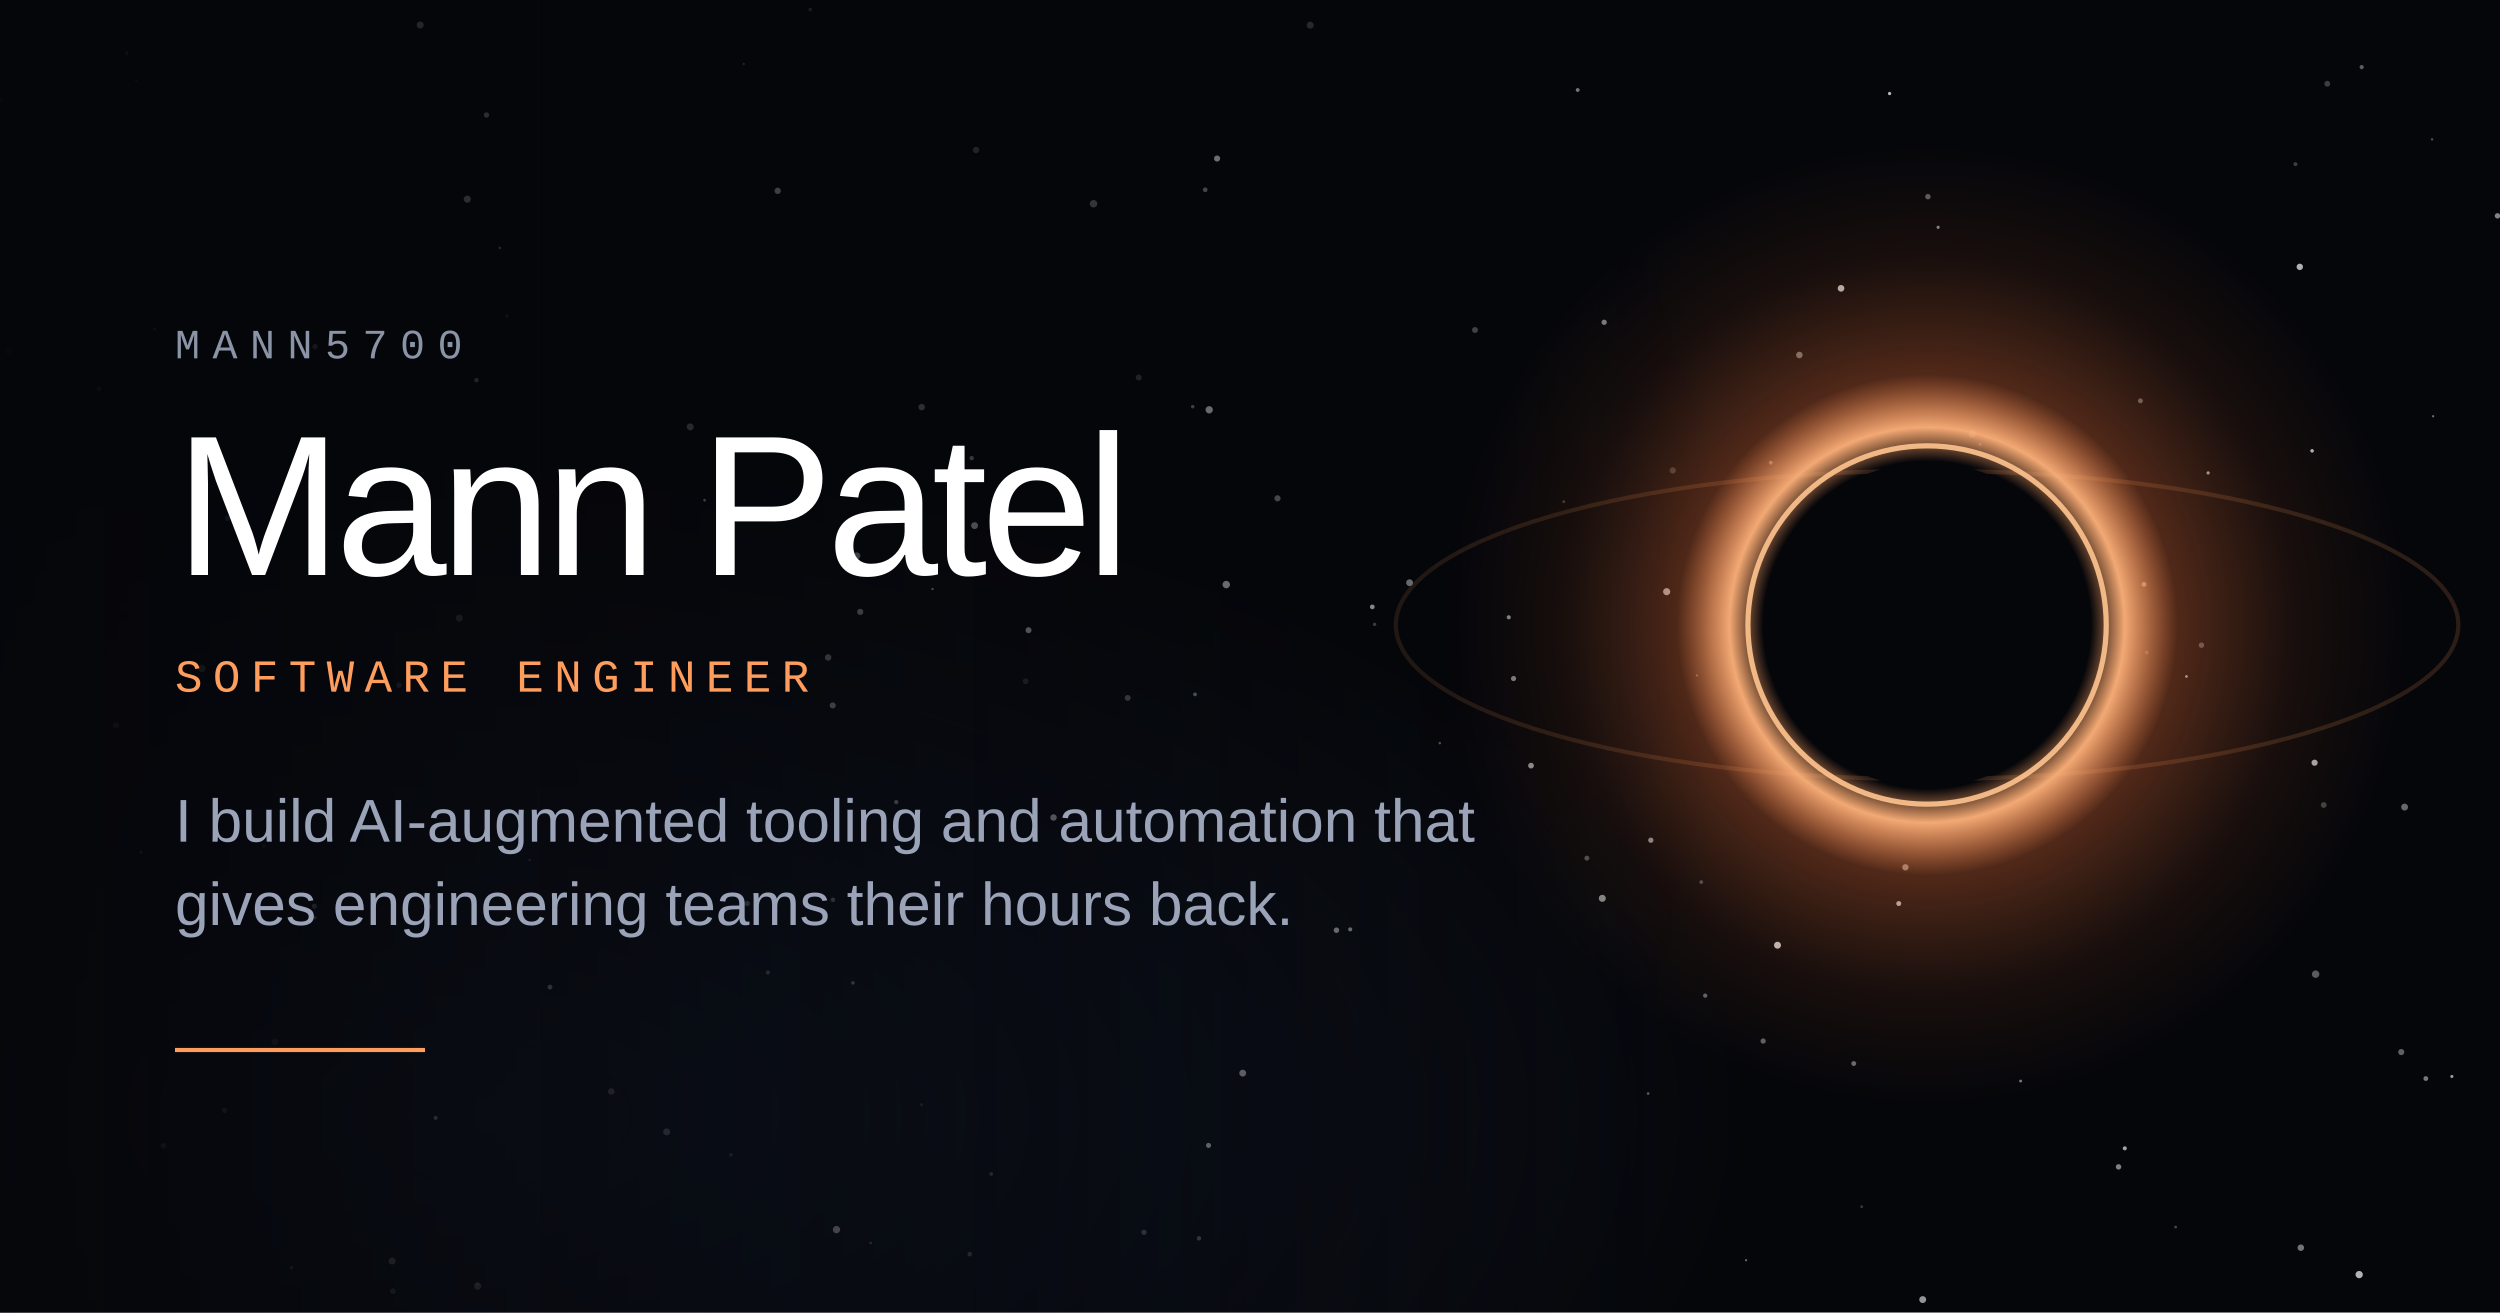
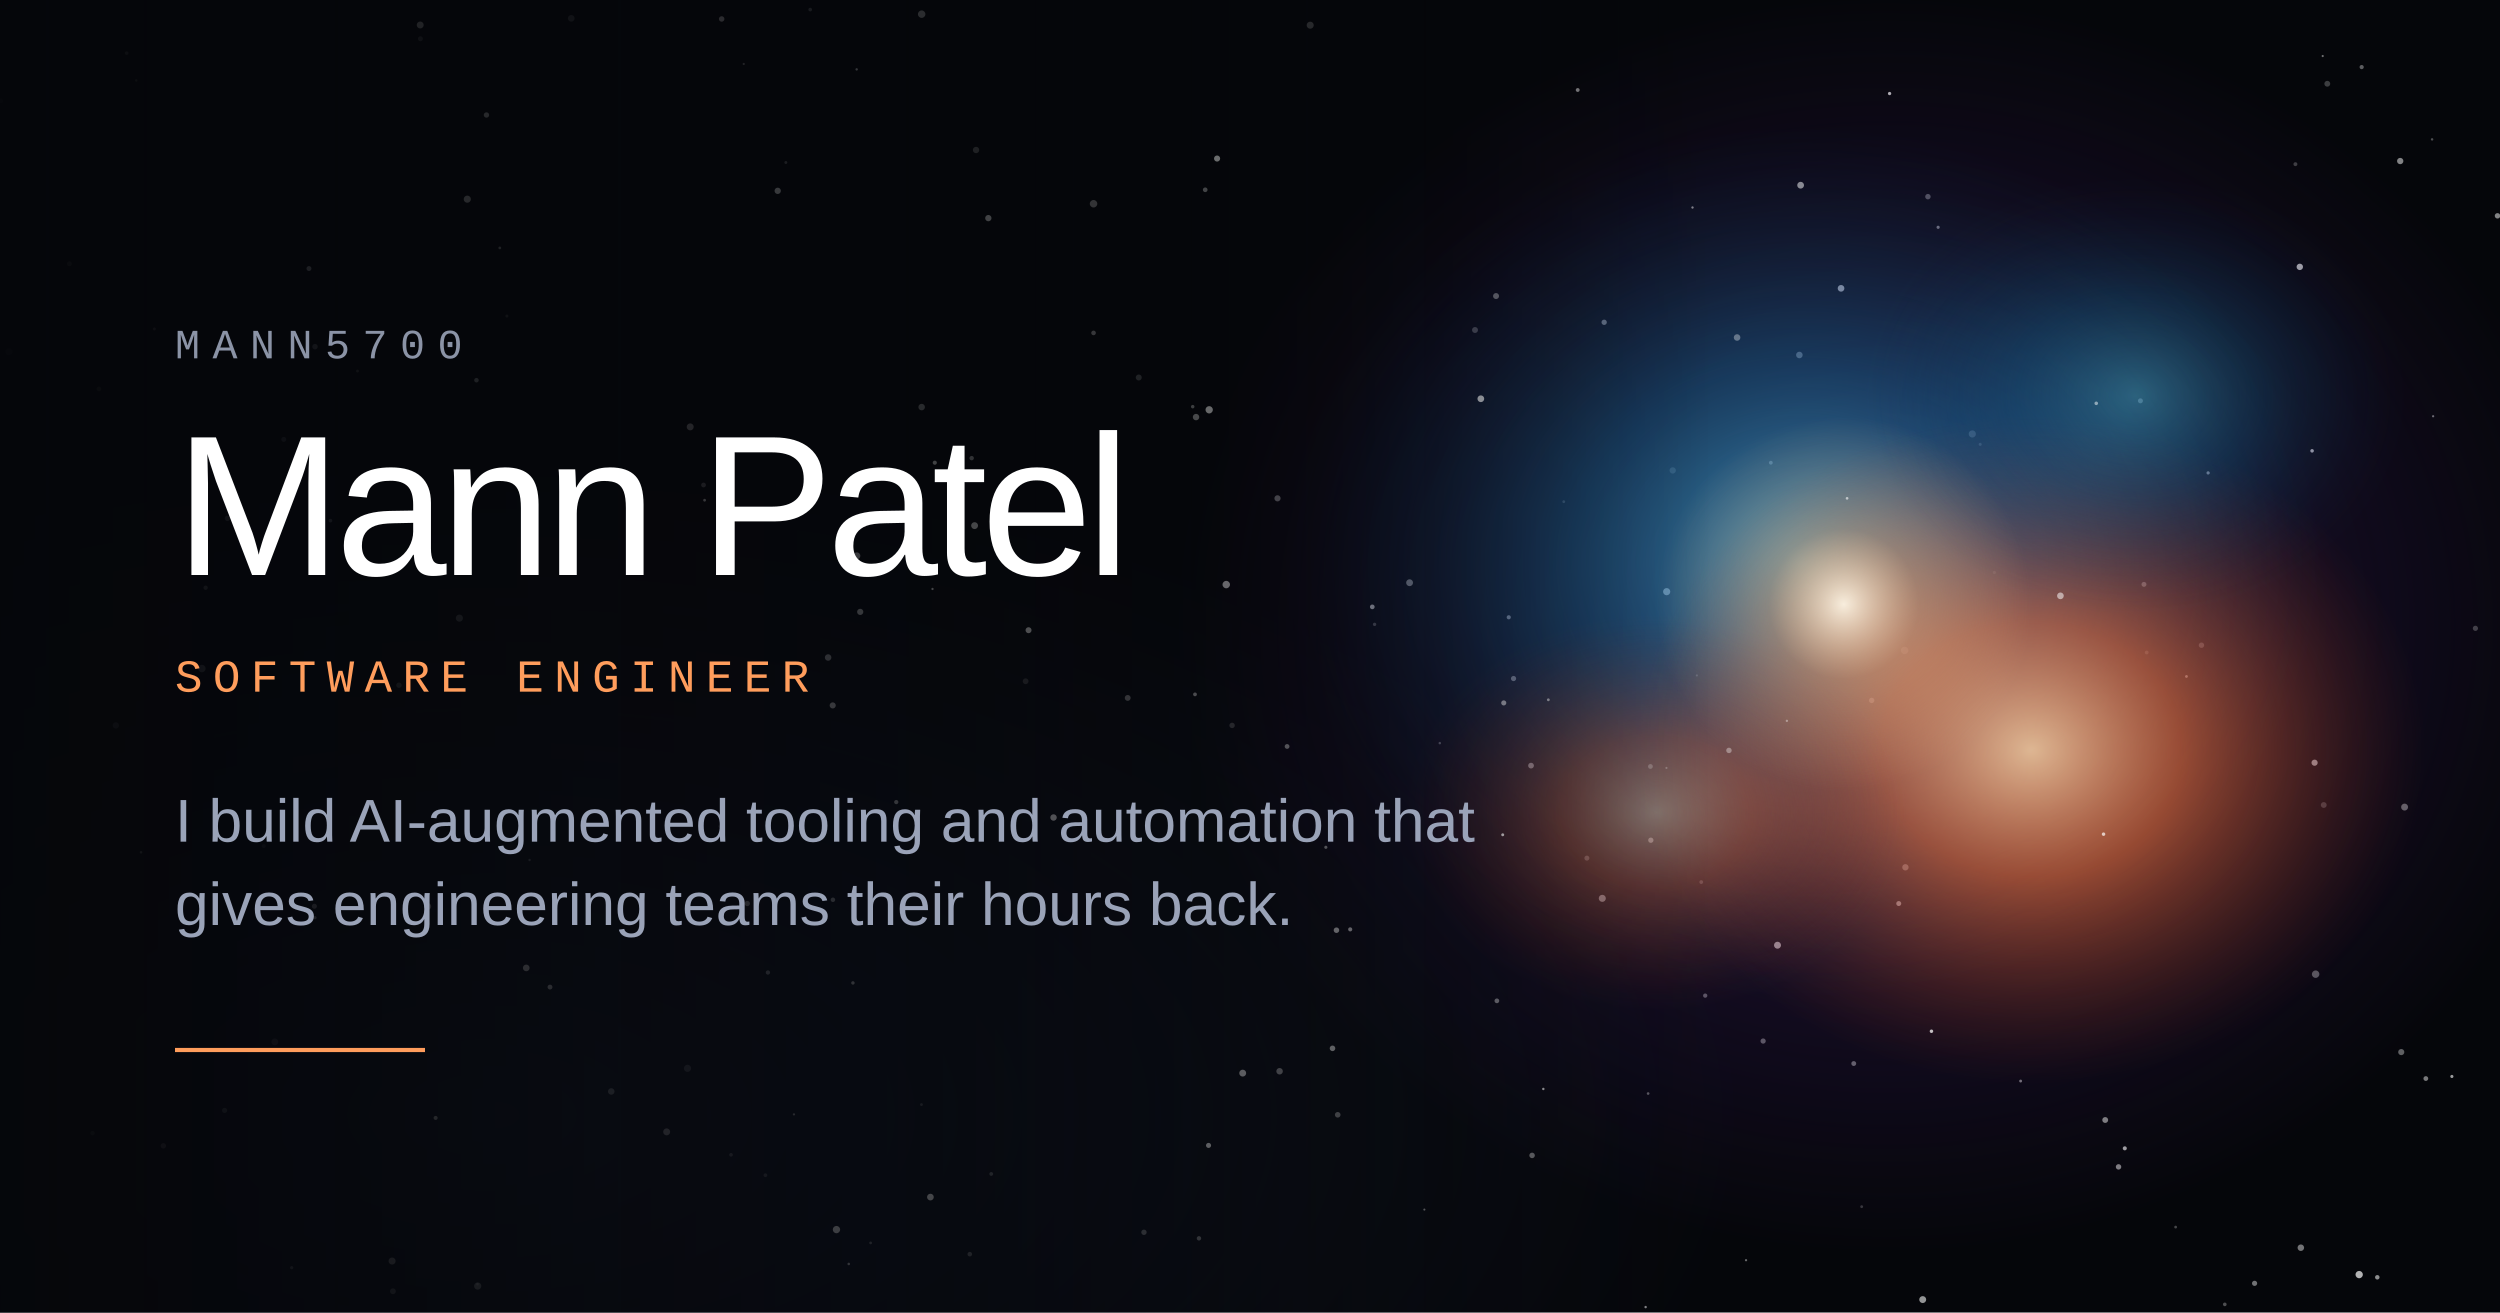
<svg xmlns="http://www.w3.org/2000/svg" width="1200" height="630" viewBox="0 0 1200 630">
  <defs>
-     <radialGradient id="disk" cx="50%" cy="50%">
-       <stop offset="34%" stop-color="#ff9d5c" stop-opacity="0" />
-       <stop offset="41%" stop-color="#ffb27a" stop-opacity=".95" />
-       <stop offset="52%" stop-color="#ff7a3c" stop-opacity=".30" />
-       <stop offset="78%" stop-color="#d9662a" stop-opacity=".08" />
-       <stop offset="100%" stop-color="#d9662a" stop-opacity="0" />
+     <radialGradient id="violet" cx="50%" cy="50%">
+       <stop offset="0%" stop-color="#7b3fd4" stop-opacity=".40" />
+       <stop offset="60%" stop-color="#4a2278" stop-opacity=".20" />
+       <stop offset="100%" stop-color="#4a2278" stop-opacity="0" />
+     </radialGradient>
+     <radialGradient id="teal" cx="50%" cy="50%">
+       <stop offset="0%" stop-color="#4fd8f5" stop-opacity=".62" />
+       <stop offset="45%" stop-color="#1580ad" stop-opacity=".38" />
+       <stop offset="100%" stop-color="#0b3352" stop-opacity="0" />
+     </radialGradient>
+     <radialGradient id="ember" cx="50%" cy="50%">
+       <stop offset="0%" stop-color="#ffcf9e" stop-opacity=".85" />
+       <stop offset="38%" stop-color="#ff7838" stop-opacity=".55" />
+       <stop offset="100%" stop-color="#8f2f14" stop-opacity="0" />
+     </radialGradient>
+     <radialGradient id="core" cx="50%" cy="50%">
+       <stop offset="0%" stop-color="#fff4e2" stop-opacity=".95" />
+       <stop offset="40%" stop-color="#ffb877" stop-opacity=".35" />
+       <stop offset="100%" stop-color="#ffb877" stop-opacity="0" />
    </radialGradient>
    <radialGradient id="dust" cx="20%" cy="85%">
-       <stop offset="0%" stop-color="#3a5a8c" stop-opacity=".28" />
+       <stop offset="0%" stop-color="#3a5a8c" stop-opacity=".22" />
      <stop offset="100%" stop-color="#3a5a8c" stop-opacity="0" />
    </radialGradient>
    <linearGradient id="fade" x1="0" y1="0" x2="1" y2="0">
-       <stop offset="0%" stop-color="#05060a" stop-opacity=".96" />
-       <stop offset="62%" stop-color="#05060a" stop-opacity=".55" />
+       <stop offset="0%" stop-color="#05060a" stop-opacity=".97" />
+       <stop offset="58%" stop-color="#05060a" stop-opacity=".62" />
      <stop offset="100%" stop-color="#05060a" stop-opacity="0" />
    </linearGradient>
  </defs>
  <rect width="1200" height="630" fill="#05060a" />
  <rect width="1200" height="630" fill="url(#dust)" />
  <g>
    <circle cx="78.4" cy="550.0" r="1.31" fill="#fff" opacity="0.40" />
    <circle cx="802.9" cy="225.8" r="1.52" fill="#fff" opacity="0.20" />
    <circle cx="220.5" cy="296.7" r="1.71" fill="#fff" opacity="0.33" />
    <circle cx="150.9" cy="435.0" r="1.22" fill="#fff" opacity="0.59" />
    <circle cx="298.0" cy="438.1" r="0.92" fill="#fff" opacity="0.36" />
    <circle cx="1111.0" cy="366.1" r="1.49" fill="#fff" opacity="0.64" />
    <circle cx="708.0" cy="158.4" r="1.43" fill="#fff" opacity="0.30" />
    <circle cx="505.7" cy="392.4" r="1.55" fill="#fff" opacity="0.69" />
    <circle cx="898.4" cy="336.2" r="1.30" fill="#fff" opacity="0.49" />
    <circle cx="1030.4" cy="313.2" r="0.92" fill="#fff" opacity="0.23" />
    <circle cx="205.3" cy="435.1" r="1.67" fill="#fff" opacity="0.65" />
    <circle cx="1176.9" cy="516.7" r="0.76" fill="#fff" opacity="0.60" />
    <circle cx="264.0" cy="473.8" r="1.17" fill="#fff" opacity="0.65" />
    <circle cx="1133.6" cy="32.2" r="1.01" fill="#fff" opacity="0.35" />
    <circle cx="596.5" cy="515.1" r="1.66" fill="#fff" opacity="0.57" />
    <circle cx="658.7" cy="291.3" r="1.13" fill="#fff" opacity="0.72" />
    <circle cx="572.5" cy="195.2" r="0.84" fill="#fff" opacity="0.41" />
    <circle cx="930.3" cy="109.1" r="0.77" fill="#fff" opacity="0.50" />
    <circle cx="546.6" cy="181.2" r="1.44" fill="#fff" opacity="0.22" />
    <circle cx="770.0" cy="154.7" r="1.28" fill="#fff" opacity="0.51" />
    <circle cx="969.9" cy="518.9" r="0.69" fill="#fff" opacity="0.47" />
    <circle cx="442.3" cy="530.2" r="0.68" fill="#fff" opacity="0.20" />
    <circle cx="676.6" cy="279.7" r="1.65" fill="#fff" opacity="0.53" />
    <circle cx="1029.1" cy="280.5" r="1.19" fill="#fff" opacity="0.48" />
    <circle cx="345.8" cy="396.6" r="0.90" fill="#fff" opacity="0.25" />
    <circle cx="578.5" cy="91.1" r="1.12" fill="#fff" opacity="0.44" />
    <circle cx="338.2" cy="240.1" r="0.67" fill="#fff" opacity="0.71" />
    <circle cx="229.2" cy="616.4" r="0.62" fill="#fff" opacity="0.26" />
    <circle cx="107.8" cy="533.0" r="1.24" fill="#fff" opacity="0.37" />
    <circle cx="1109.8" cy="216.4" r="0.86" fill="#fff" opacity="0.69" />
    <circle cx="388.9" cy="4.6" r="0.88" fill="#fff" opacity="0.25" />
    <circle cx="412.9" cy="293.7" r="1.49" fill="#fff" opacity="0.58" />
    <circle cx="957.3" cy="274.8" r="0.77" fill="#fff" opacity="0.20" />
    <circle cx="1044.3" cy="589.0" r="0.67" fill="#fff" opacity="0.26" />
    <circle cx="1167.4" cy="66.9" r="0.59" fill="#fff" opacity="0.29" />
    <circle cx="47.5" cy="186.7" r="1.12" fill="#fff" opacity="0.26" />
    <circle cx="863.7" cy="170.4" r="1.58" fill="#fff" opacity="0.41" />
    <circle cx="202.3" cy="449.3" r="0.53" fill="#fff" opacity="0.33" />
    <circle cx="467.8" cy="252.3" r="1.66" fill="#fff" opacity="0.68" />
    <circle cx="399.8" cy="431.9" r="1.09" fill="#fff" opacity="0.43" />
    <circle cx="239.9" cy="119.0" r="0.66" fill="#fff" opacity="0.51" />
    <circle cx="791.1" cy="524.9" r="0.64" fill="#fff" opacity="0.36" />
    <circle cx="1115.4" cy="386.4" r="1.40" fill="#fff" opacity="0.23" />
    <circle cx="1111.5" cy="467.6" r="1.79" fill="#fff" opacity="0.34" />
    <circle cx="1117.1" cy="40.2" r="1.41" fill="#fff" opacity="0.22" />
    <circle cx="580.1" cy="549.8" r="1.22" fill="#fff" opacity="0.62" />
    <circle cx="541.3" cy="335.0" r="1.41" fill="#fff" opacity="0.37" />
    <circle cx="573.6" cy="333.3" r="0.91" fill="#fff" opacity="0.50" />
    <circle cx="320.0" cy="543.3" r="1.68" fill="#fff" opacity="0.40" />
    <circle cx="475.8" cy="563.5" r="0.91" fill="#fff" opacity="0.28" />
    <circle cx="757.3" cy="43.2" r="0.93" fill="#fff" opacity="0.50" />
    <circle cx="1101.8" cy="78.8" r="0.95" fill="#fff" opacity="0.23" />
    <circle cx="641.5" cy="446.5" r="1.33" fill="#fff" opacity="0.57" />
    <circle cx="96.9" cy="320.9" r="1.79" fill="#fff" opacity="0.49" />
    <circle cx="331.3" cy="204.9" r="1.68" fill="#fff" opacity="0.45" />
    <circle cx="911.4" cy="433.7" r="1.20" fill="#fff" opacity="0.67" />
    <circle cx="417.9" cy="596.6" r="0.66" fill="#fff" opacity="0.31" />
    <circle cx="549.1" cy="591.5" r="1.29" fill="#fff" opacity="0.29" />
    <circle cx="761.7" cy="411.9" r="1.20" fill="#fff" opacity="0.32" />
    <circle cx="492.3" cy="327.0" r="1.39" fill="#fff" opacity="0.18" />
    <circle cx="1103.9" cy="128.1" r="1.54" fill="#fff" opacity="0.68" />
    <circle cx="0.4" cy="48.4" r="1.05" fill="#fff" opacity="0.21" />
    <circle cx="853.2" cy="453.7" r="1.68" fill="#fff" opacity="0.73" />
    <circle cx="584.2" cy="76.1" r="1.47" fill="#fff" opacity="0.71" />
    <circle cx="447.6" cy="282.7" r="0.55" fill="#fff" opacity="0.70" />
    <circle cx="55.6" cy="348.2" r="1.52" fill="#fff" opacity="0.36" />
    <circle cx="691.1" cy="356.7" r="0.60" fill="#fff" opacity="0.38" />
    <circle cx="151.2" cy="166.4" r="1.32" fill="#fff" opacity="0.38" />
    <circle cx="65.4" cy="38.6" r="0.57" fill="#fff" opacity="0.38" />
    <circle cx="131.9" cy="500.1" r="1.65" fill="#fff" opacity="0.25" />
    <circle cx="816.6" cy="423.4" r="0.91" fill="#fff" opacity="0.27" />
    <circle cx="357.0" cy="30.7" r="0.53" fill="#fff" opacity="0.38" />
    <circle cx="1016.9" cy="560.1" r="1.31" fill="#fff" opacity="0.49" />
    <circle cx="233.5" cy="55.2" r="1.29" fill="#fff" opacity="0.66" />
    <circle cx="201.7" cy="12.0" r="1.67" fill="#fff" opacity="0.62" />
    <circle cx="140.0" cy="608.5" r="0.79" fill="#fff" opacity="0.38" />
    <circle cx="580.4" cy="196.7" r="1.76" fill="#fff" opacity="0.69" />
    <circle cx="126.6" cy="406.1" r="0.95" fill="#fff" opacity="0.19" />
    <circle cx="224.3" cy="95.6" r="1.72" fill="#fff" opacity="0.69" />
    <circle cx="188.2" cy="605.3" r="1.69" fill="#fff" opacity="0.45" />
    <circle cx="1027.4" cy="192.4" r="1.20" fill="#fff" opacity="0.33" />
    <circle cx="914.6" cy="416.3" r="1.53" fill="#fff" opacity="0.47" />
    <circle cx="243.3" cy="151.7" r="0.72" fill="#fff" opacity="0.20" />
    <circle cx="914.2" cy="312.2" r="1.79" fill="#fff" opacity="0.27" />
    <circle cx="397.5" cy="315.6" r="1.57" fill="#fff" opacity="0.50" />
    <circle cx="613.2" cy="239.2" r="1.49" fill="#fff" opacity="0.41" />
    <circle cx="373.3" cy="91.6" r="1.52" fill="#fff" opacity="0.67" />
    <circle cx="430.2" cy="385.0" r="1.02" fill="#fff" opacity="0.54" />
    <circle cx="74.1" cy="157.9" r="0.72" fill="#fff" opacity="0.39" />
    <circle cx="524.9" cy="97.8" r="1.80" fill="#fff" opacity="0.39" />
    <circle cx="659.8" cy="299.7" r="0.81" fill="#fff" opacity="0.31" />
    <circle cx="922.9" cy="623.8" r="1.67" fill="#fff" opacity="0.57" />
    <circle cx="358.7" cy="433.7" r="1.27" fill="#fff" opacity="0.43" />
    <circle cx="814.5" cy="324.2" r="0.51" fill="#fff" opacity="0.36" />
    <circle cx="254.2" cy="412.8" r="0.59" fill="#fff" opacity="0.33" />
    <circle cx="628.9" cy="12.1" r="1.70" fill="#fff" opacity="0.21" />
    <circle cx="846.3" cy="499.7" r="1.26" fill="#fff" opacity="0.36" />
    <circle cx="883.7" cy="138.4" r="1.61" fill="#fff" opacity="0.69" />
    <circle cx="188.6" cy="619.8" r="1.39" fill="#fff" opacity="0.30" />
    <circle cx="209.1" cy="536.6" r="0.97" fill="#fff" opacity="0.69" />
    <circle cx="800.0" cy="284.0" r="1.73" fill="#fff" opacity="0.63" />
    <circle cx="946.7" cy="208.3" r="1.73" fill="#fff" opacity="0.28" />
    <circle cx="151.2" cy="440.5" r="0.77" fill="#fff" opacity="0.70" />
    <circle cx="724.2" cy="296.3" r="1.00" fill="#fff" opacity="0.60" />
    <circle cx="726.5" cy="325.7" r="1.25" fill="#fff" opacity="0.56" />
    <circle cx="4.3" cy="168.8" r="1.69" fill="#fff" opacity="0.19" />
    <circle cx="60.8" cy="25.5" r="0.85" fill="#fff" opacity="0.41" />
    <circle cx="409.4" cy="471.8" r="0.83" fill="#fff" opacity="0.51" />
    <circle cx="350.9" cy="554.3" r="0.87" fill="#fff" opacity="0.23" />
    <circle cx="1019.9" cy="551.2" r="0.98" fill="#fff" opacity="0.63" />
    <circle cx="442.4" cy="195.4" r="1.57" fill="#fff" opacity="0.40" />
    <circle cx="1049.5" cy="324.7" r="0.67" fill="#fff" opacity="0.60" />
    <circle cx="191.5" cy="328.9" r="1.30" fill="#fff" opacity="0.30" />
    <circle cx="493.7" cy="302.5" r="1.44" fill="#fff" opacity="0.70" />
    <circle cx="401.5" cy="590.2" r="1.76" fill="#fff" opacity="0.67" />
    <circle cx="1154.2" cy="387.4" r="1.67" fill="#fff" opacity="0.39" />
    <circle cx="734.9" cy="367.5" r="1.38" fill="#fff" opacity="0.63" />
    <circle cx="838.1" cy="604.9" r="0.54" fill="#fff" opacity="0.40" />
    <circle cx="399.7" cy="338.6" r="1.47" fill="#fff" opacity="0.61" />
    <circle cx="1132.4" cy="611.8" r="1.76" fill="#fff" opacity="0.69" />
    <circle cx="411.3" cy="266.8" r="1.68" fill="#fff" opacity="0.61" />
    <circle cx="1152.6" cy="505.0" r="1.48" fill="#fff" opacity="0.36" />
    <circle cx="229.3" cy="617.3" r="1.74" fill="#fff" opacity="0.38" />
    <circle cx="67.7" cy="409.1" r="0.61" fill="#fff" opacity="0.65" />
    <circle cx="769.1" cy="431.2" r="1.70" fill="#fff" opacity="0.56" />
    <circle cx="1198.8" cy="103.6" r="1.31" fill="#fff" opacity="0.50" />
    <circle cx="588.6" cy="280.6" r="1.79" fill="#fff" opacity="0.68" />
    <circle cx="893.6" cy="579.2" r="0.69" fill="#fff" opacity="0.20" />
    <circle cx="850.0" cy="222.1" r="0.92" fill="#fff" opacity="0.39" />
    <circle cx="575.5" cy="594.4" r="1.06" fill="#fff" opacity="0.31" />
    <circle cx="1056.7" cy="309.7" r="1.30" fill="#fff" opacity="0.29" />
    <circle cx="1167.9" cy="199.8" r="0.54" fill="#fff" opacity="0.43" />
    <circle cx="1164.4" cy="517.7" r="1.15" fill="#fff" opacity="0.46" />
    <circle cx="293.4" cy="523.9" r="1.57" fill="#fff" opacity="0.35" />
    <circle cx="468.5" cy="72.0" r="1.53" fill="#fff" opacity="0.28" />
    <circle cx="648.1" cy="446.1" r="0.99" fill="#fff" opacity="0.56" />
    <circle cx="465.5" cy="602.0" r="1.10" fill="#fff" opacity="0.27" />
    <circle cx="750.6" cy="240.8" r="0.68" fill="#fff" opacity="0.24" />
    <circle cx="889.8" cy="510.5" r="1.17" fill="#fff" opacity="0.40" />
    <circle cx="466.4" cy="219.9" r="1.06" fill="#fff" opacity="0.47" />
    <circle cx="925.4" cy="94.4" r="1.31" fill="#fff" opacity="0.34" />
    <circle cx="907.0" cy="44.9" r="0.80" fill="#fff" opacity="0.71" />
    <circle cx="792.4" cy="403.3" r="1.27" fill="#fff" opacity="0.55" />
    <circle cx="1104.4" cy="598.9" r="1.57" fill="#fff" opacity="0.44" />
    <circle cx="109.2" cy="248.8" r="1.32" fill="#fff" opacity="0.42" />
    <circle cx="1059.9" cy="227.0" r="0.79" fill="#fff" opacity="0.59" />
    <circle cx="228.7" cy="182.5" r="1.09" fill="#fff" opacity="0.51" />
    <circle cx="368.6" cy="466.8" r="1.04" fill="#fff" opacity="0.36" />
    <circle cx="950.5" cy="213.3" r="0.73" fill="#fff" opacity="0.25" />
    <circle cx="818.5" cy="477.9" r="1.03" fill="#fff" opacity="0.37" />
  </g>
-   <g transform="translate(925 300)">
-     <ellipse rx="255" ry="74" fill="none" stroke="#ff9d5c" stroke-opacity=".16" stroke-width="2" />
-     <circle r="230" fill="url(#disk)" />
-     <circle r="78" fill="#05060a" />
-     <circle r="86" fill="none" stroke="#ffc48f" stroke-opacity=".9" stroke-width="2.5" />
+   <g transform="translate(905 300)">
+     <ellipse rx="340" ry="300" fill="url(#violet)" />
+     <ellipse cx="-40" cy="-30" rx="250" ry="210" fill="url(#teal)" />
+     <ellipse cx="70" cy="60" rx="190" ry="160" fill="url(#ember)" />
+     <ellipse cx="-110" cy="90" rx="120" ry="95" fill="url(#ember)" opacity=".55" />
+     <ellipse cx="120" cy="-110" rx="130" ry="105" fill="url(#teal)" opacity=".6" />
+     <circle cx="-20" cy="-10" r="90" fill="url(#core)" />
+   </g>
+   <g>
+     <circle cx="98.7" cy="282.1" r="1.04" fill="#fff" opacity="0.50" />
+     <circle cx="718.5" cy="480.4" r="1.14" fill="#fff" opacity="0.41" />
+     <circle cx="812.4" cy="99.6" r="0.57" fill="#fff" opacity="0.48" />
+     <circle cx="1006.2" cy="193.6" r="0.86" fill="#fff" opacity="0.49" />
+     <circle cx="411.2" cy="33.3" r="0.58" fill="#fff" opacity="0.58" />
+     <circle cx="718.1" cy="142.1" r="1.44" fill="#fff" opacity="0.37" />
+     <circle cx="743.2" cy="335.9" r="0.68" fill="#fff" opacity="0.48" />
+     <circle cx="721.8" cy="337.4" r="1.23" fill="#fff" opacity="0.50" />
+     <circle cx="1141.1" cy="613.1" r="1.08" fill="#fff" opacity="0.54" />
+     <circle cx="407.4" cy="606.7" r="0.62" fill="#fff" opacity="0.54" />
+     <circle cx="740.8" cy="522.7" r="0.59" fill="#fff" opacity="0.61" />
+     <circle cx="792.2" cy="367.9" r="1.15" fill="#fff" opacity="0.22" />
+     <circle cx="574.1" cy="200.2" r="1.55" fill="#fff" opacity="0.48" />
+     <circle cx="201.8" cy="18.6" r="1.19" fill="#fff" opacity="0.23" />
+     <circle cx="636.4" cy="406.7" r="0.76" fill="#fff" opacity="0.45" />
+     <circle cx="524.9" cy="159.8" r="1.11" fill="#fff" opacity="0.42" />
+     <circle cx="330.0" cy="512.8" r="1.73" fill="#fff" opacity="0.19" />
+     <circle cx="44.4" cy="543.9" r="1.07" fill="#fff" opacity="0.28" />
+     <circle cx="1082.2" cy="616.0" r="1.25" fill="#fff" opacity="0.43" />
+     <circle cx="442.4" cy="6.8" r="1.79" fill="#fff" opacity="0.43" />
+     <circle cx="337.7" cy="232.8" r="1.15" fill="#fff" opacity="0.31" />
+     <circle cx="381.1" cy="534.9" r="0.54" fill="#fff" opacity="0.43" />
+     <circle cx="927.1" cy="495.0" r="0.84" fill="#fff" opacity="0.73" />
+     <circle cx="857.7" cy="346.0" r="0.56" fill="#fff" opacity="0.37" />
+     <circle cx="1009.7" cy="400.4" r="0.84" fill="#fff" opacity="0.69" />
+     <circle cx="735.4" cy="554.6" r="1.33" fill="#fff" opacity="0.38" />
+     <circle cx="591.4" cy="348.2" r="1.31" fill="#fff" opacity="0.21" />
+     <circle cx="448.7" cy="222.1" r="1.00" fill="#fff" opacity="0.65" />
+     <circle cx="617.8" cy="358.3" r="1.15" fill="#fff" opacity="0.48" />
+     <circle cx="683.7" cy="580.6" r="0.50" fill="#fff" opacity="0.42" />
+     <circle cx="642.1" cy="535.1" r="1.35" fill="#fff" opacity="0.33" />
+     <circle cx="833.8" cy="162.0" r="1.58" fill="#fff" opacity="0.34" />
+     <circle cx="1067.9" cy="626.1" r="0.88" fill="#fff" opacity="0.29" />
+     <circle cx="829.9" cy="360.2" r="1.31" fill="#fff" opacity="0.35" />
+     <circle cx="367.4" cy="564.1" r="0.90" fill="#fff" opacity="0.20" />
+     <circle cx="346.4" cy="9.1" r="1.32" fill="#fff" opacity="0.52" />
+     <circle cx="474.4" cy="104.7" r="1.52" fill="#fff" opacity="0.63" />
+     <circle cx="181.0" cy="393.9" r="0.55" fill="#fff" opacity="0.63" />
+     <circle cx="1152.1" cy="77.3" r="1.52" fill="#fff" opacity="0.50" />
+     <circle cx="1010.5" cy="537.6" r="1.41" fill="#fff" opacity="0.47" />
+     <circle cx="136.2" cy="210.9" r="1.20" fill="#fff" opacity="0.26" />
+     <circle cx="721.3" cy="400.7" r="0.71" fill="#fff" opacity="0.71" />
+     <circle cx="252.6" cy="464.6" r="1.60" fill="#fff" opacity="0.71" />
+     <circle cx="1114.9" cy="26.9" r="0.52" fill="#fff" opacity="0.42" />
+     <circle cx="710.8" cy="191.4" r="1.62" fill="#fff" opacity="0.66" />
+     <circle cx="1188.2" cy="301.6" r="1.25" fill="#fff" opacity="0.23" />
+     <circle cx="171.6" cy="178.1" r="0.69" fill="#fff" opacity="0.28" />
+     <circle cx="989.0" cy="286.0" r="1.61" fill="#fff" opacity="0.52" />
+     <circle cx="789.9" cy="627.4" r="0.59" fill="#fff" opacity="0.52" />
+     <circle cx="446.6" cy="574.6" r="1.61" fill="#fff" opacity="0.70" />
+     <circle cx="33.3" cy="126.6" r="1.16" fill="#fff" opacity="0.35" />
+     <circle cx="377.2" cy="78.0" r="0.71" fill="#fff" opacity="0.30" />
+     <circle cx="274.2" cy="8.8" r="1.60" fill="#fff" opacity="0.20" />
+     <circle cx="864.3" cy="88.9" r="1.63" fill="#fff" opacity="0.51" />
+     <circle cx="158.6" cy="249.9" r="0.88" fill="#fff" opacity="0.39" />
+     <circle cx="614.2" cy="514.2" r="1.56" fill="#fff" opacity="0.37" />
+     <circle cx="148.3" cy="128.9" r="1.19" fill="#fff" opacity="0.69" />
+     <circle cx="886.6" cy="239.2" r="0.65" fill="#fff" opacity="0.57" />
+     <circle cx="639.6" cy="503.2" r="1.34" fill="#fff" opacity="0.53" />
+     <circle cx="799.9" cy="368.6" r="0.50" fill="#fff" opacity="0.25" />
  </g>
  <rect width="820" height="630" fill="url(#fade)" />
  <g transform="translate(84 172)">
    <text font-family="'Consolas', 'Courier New', monospace" font-size="20" letter-spacing="6" fill="#8b93a6">MANN5700</text>
    <text y="104" font-family="'Segoe UI', 'Helvetica Neue', Arial, sans-serif" font-size="96" font-weight="300" letter-spacing="-3" fill="#ffffff">Mann Patel</text>
    <text y="160" font-family="'Consolas', 'Courier New', monospace" font-size="22" letter-spacing="5" fill="#ff9d5c">SOFTWARE ENGINEER</text>
    <text y="232" font-family="'Segoe UI', 'Helvetica Neue', Arial, sans-serif" font-size="29" font-weight="300" fill="#9aa3b8">I build AI-augmented tooling and automation that</text>
    <text y="272" font-family="'Segoe UI', 'Helvetica Neue', Arial, sans-serif" font-size="29" font-weight="300" fill="#9aa3b8">gives engineering teams their hours back.</text>
    <line x1="0" y1="332" x2="120" y2="332" stroke="#ff9d5c" stroke-width="2" />
  </g>
</svg>
